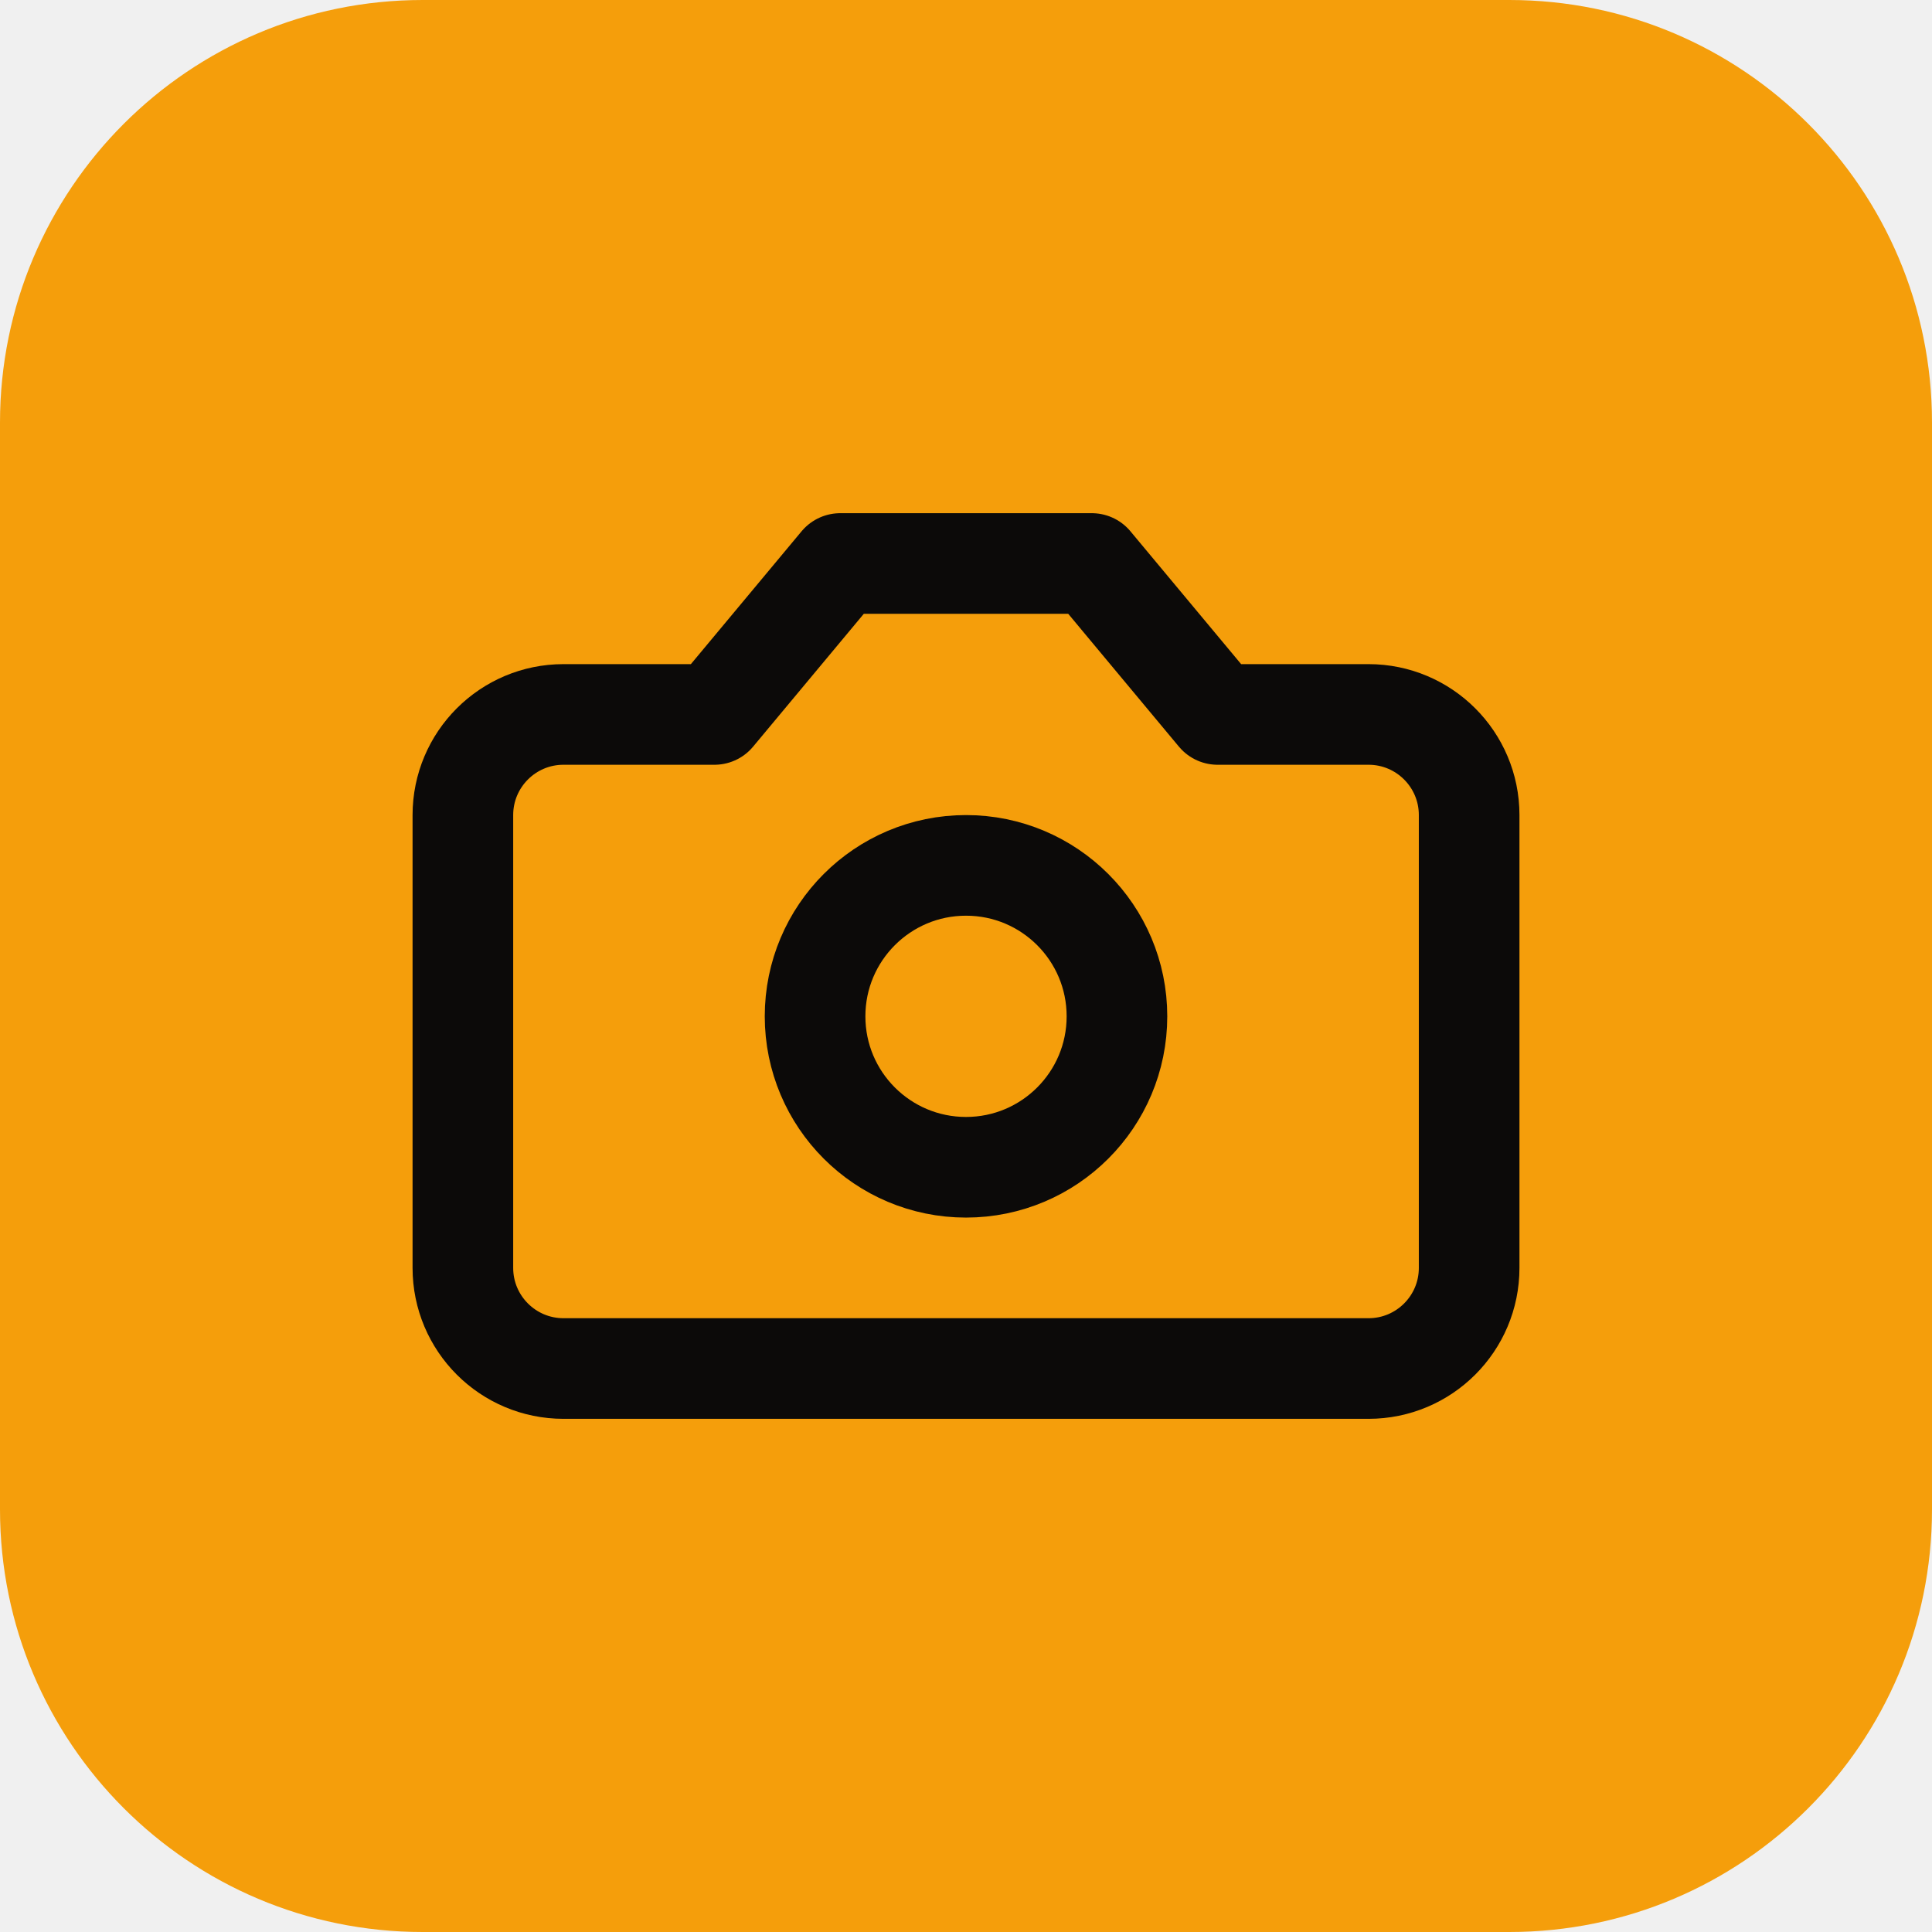
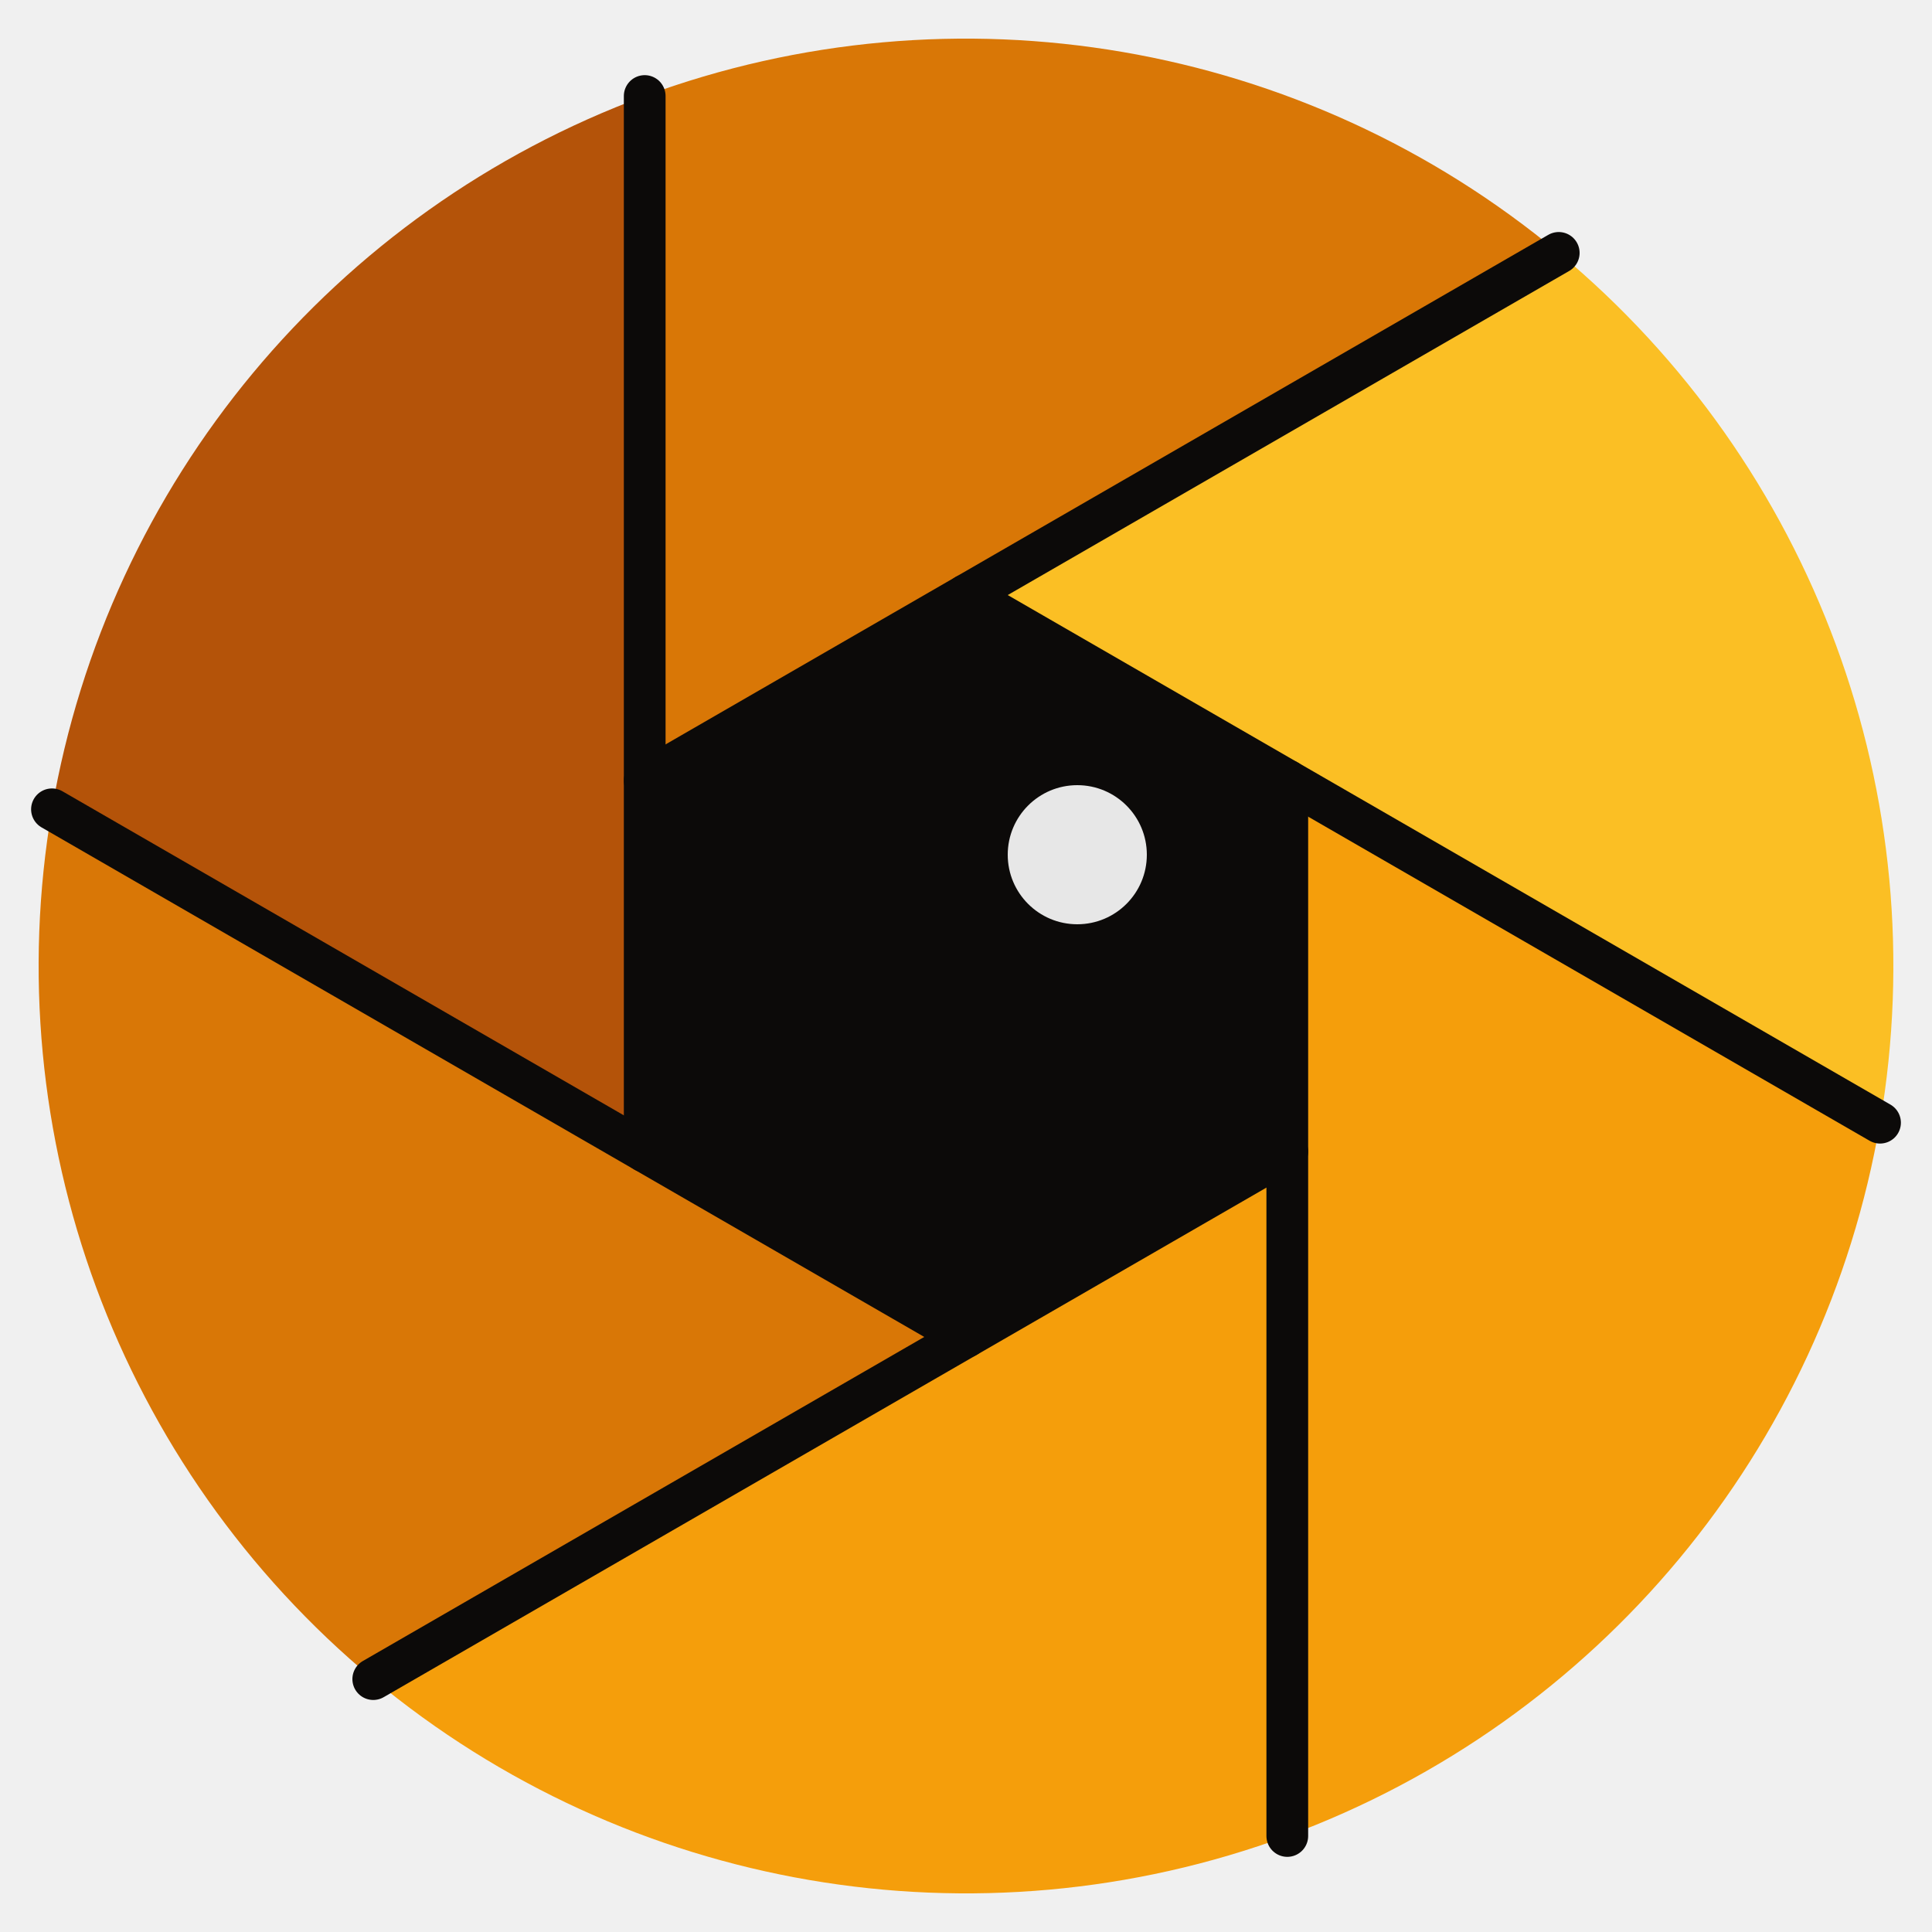
- <svg xmlns="http://www.w3.org/2000/svg" viewBox="0 0 64 64">
-   <rect width="64" height="64" rx="14" fill="#f59e0b" />
-   <g transform="translate(12 12) scale(1.6667)" fill="none" stroke="#0c0a09" stroke-width="2" stroke-linecap="round" stroke-linejoin="round">
-     <path d="M14.5 4h-5L7 7H4a2 2 0 0 0-2 2v9a2 2 0 0 0 2 2h16a2 2 0 0 0 2-2V9a2 2 0 0 0-2-2h-3l-2.5-3z" />
-     <circle cx="12" cy="13" r="3" />
+ <svg xmlns="http://www.w3.org/2000/svg" viewBox="0 0 100 100">
+   <path d="M50.00 30.80L80.68 13.09A48 48 0 0 1 97.31 58.11L66.63 40.40Z" fill="#fbbf24" />
+   <path d="M66.63 40.40L97.31 58.11A48 48 0 0 1 66.63 95.03L66.63 59.60Z" fill="#f59e0b" />
+   <path d="M66.63 59.60L66.63 95.03A48 48 0 0 1 19.32 86.91L50.00 69.20Z" fill="#f59e0b" />
+   <path d="M50.00 69.20L19.32 86.91A48 48 0 0 1 2.69 41.89L33.37 59.60Z" fill="#d97706" />
+   <path d="M33.37 59.60L2.69 41.89A48 48 0 0 1 33.37 4.97L33.37 40.40Z" fill="#b45309" />
+   <path d="M33.37 40.40L33.37 4.97A48 48 0 0 1 80.68 13.09L50.00 30.80Z" fill="#d97706" />
+   <g stroke="#0c0a09" stroke-width="2.16" stroke-linecap="round">
+     <line x1="50.00" y1="30.80" x2="80.68" y2="13.09" />
+     <line x1="66.63" y1="40.40" x2="97.31" y2="58.11" />
+     <line x1="66.63" y1="59.60" x2="66.63" y2="95.03" />
+     <line x1="50.00" y1="69.20" x2="19.32" y2="86.91" />
+     <line x1="33.37" y1="59.60" x2="2.69" y2="41.89" />
+     <line x1="33.37" y1="40.40" x2="33.37" y2="4.97" />
  </g>
+   <polygon points="50.00,30.80 66.63,40.40 66.63,59.60 50.00,69.20 33.37,59.60 33.37,40.40" fill="#0c0a09" stroke="#0c0a09" stroke-width="2.16" stroke-linejoin="round" />
+   <circle cx="55.76" cy="44.24" r="3.60" fill="#fff" opacity=".9" />
</svg>
